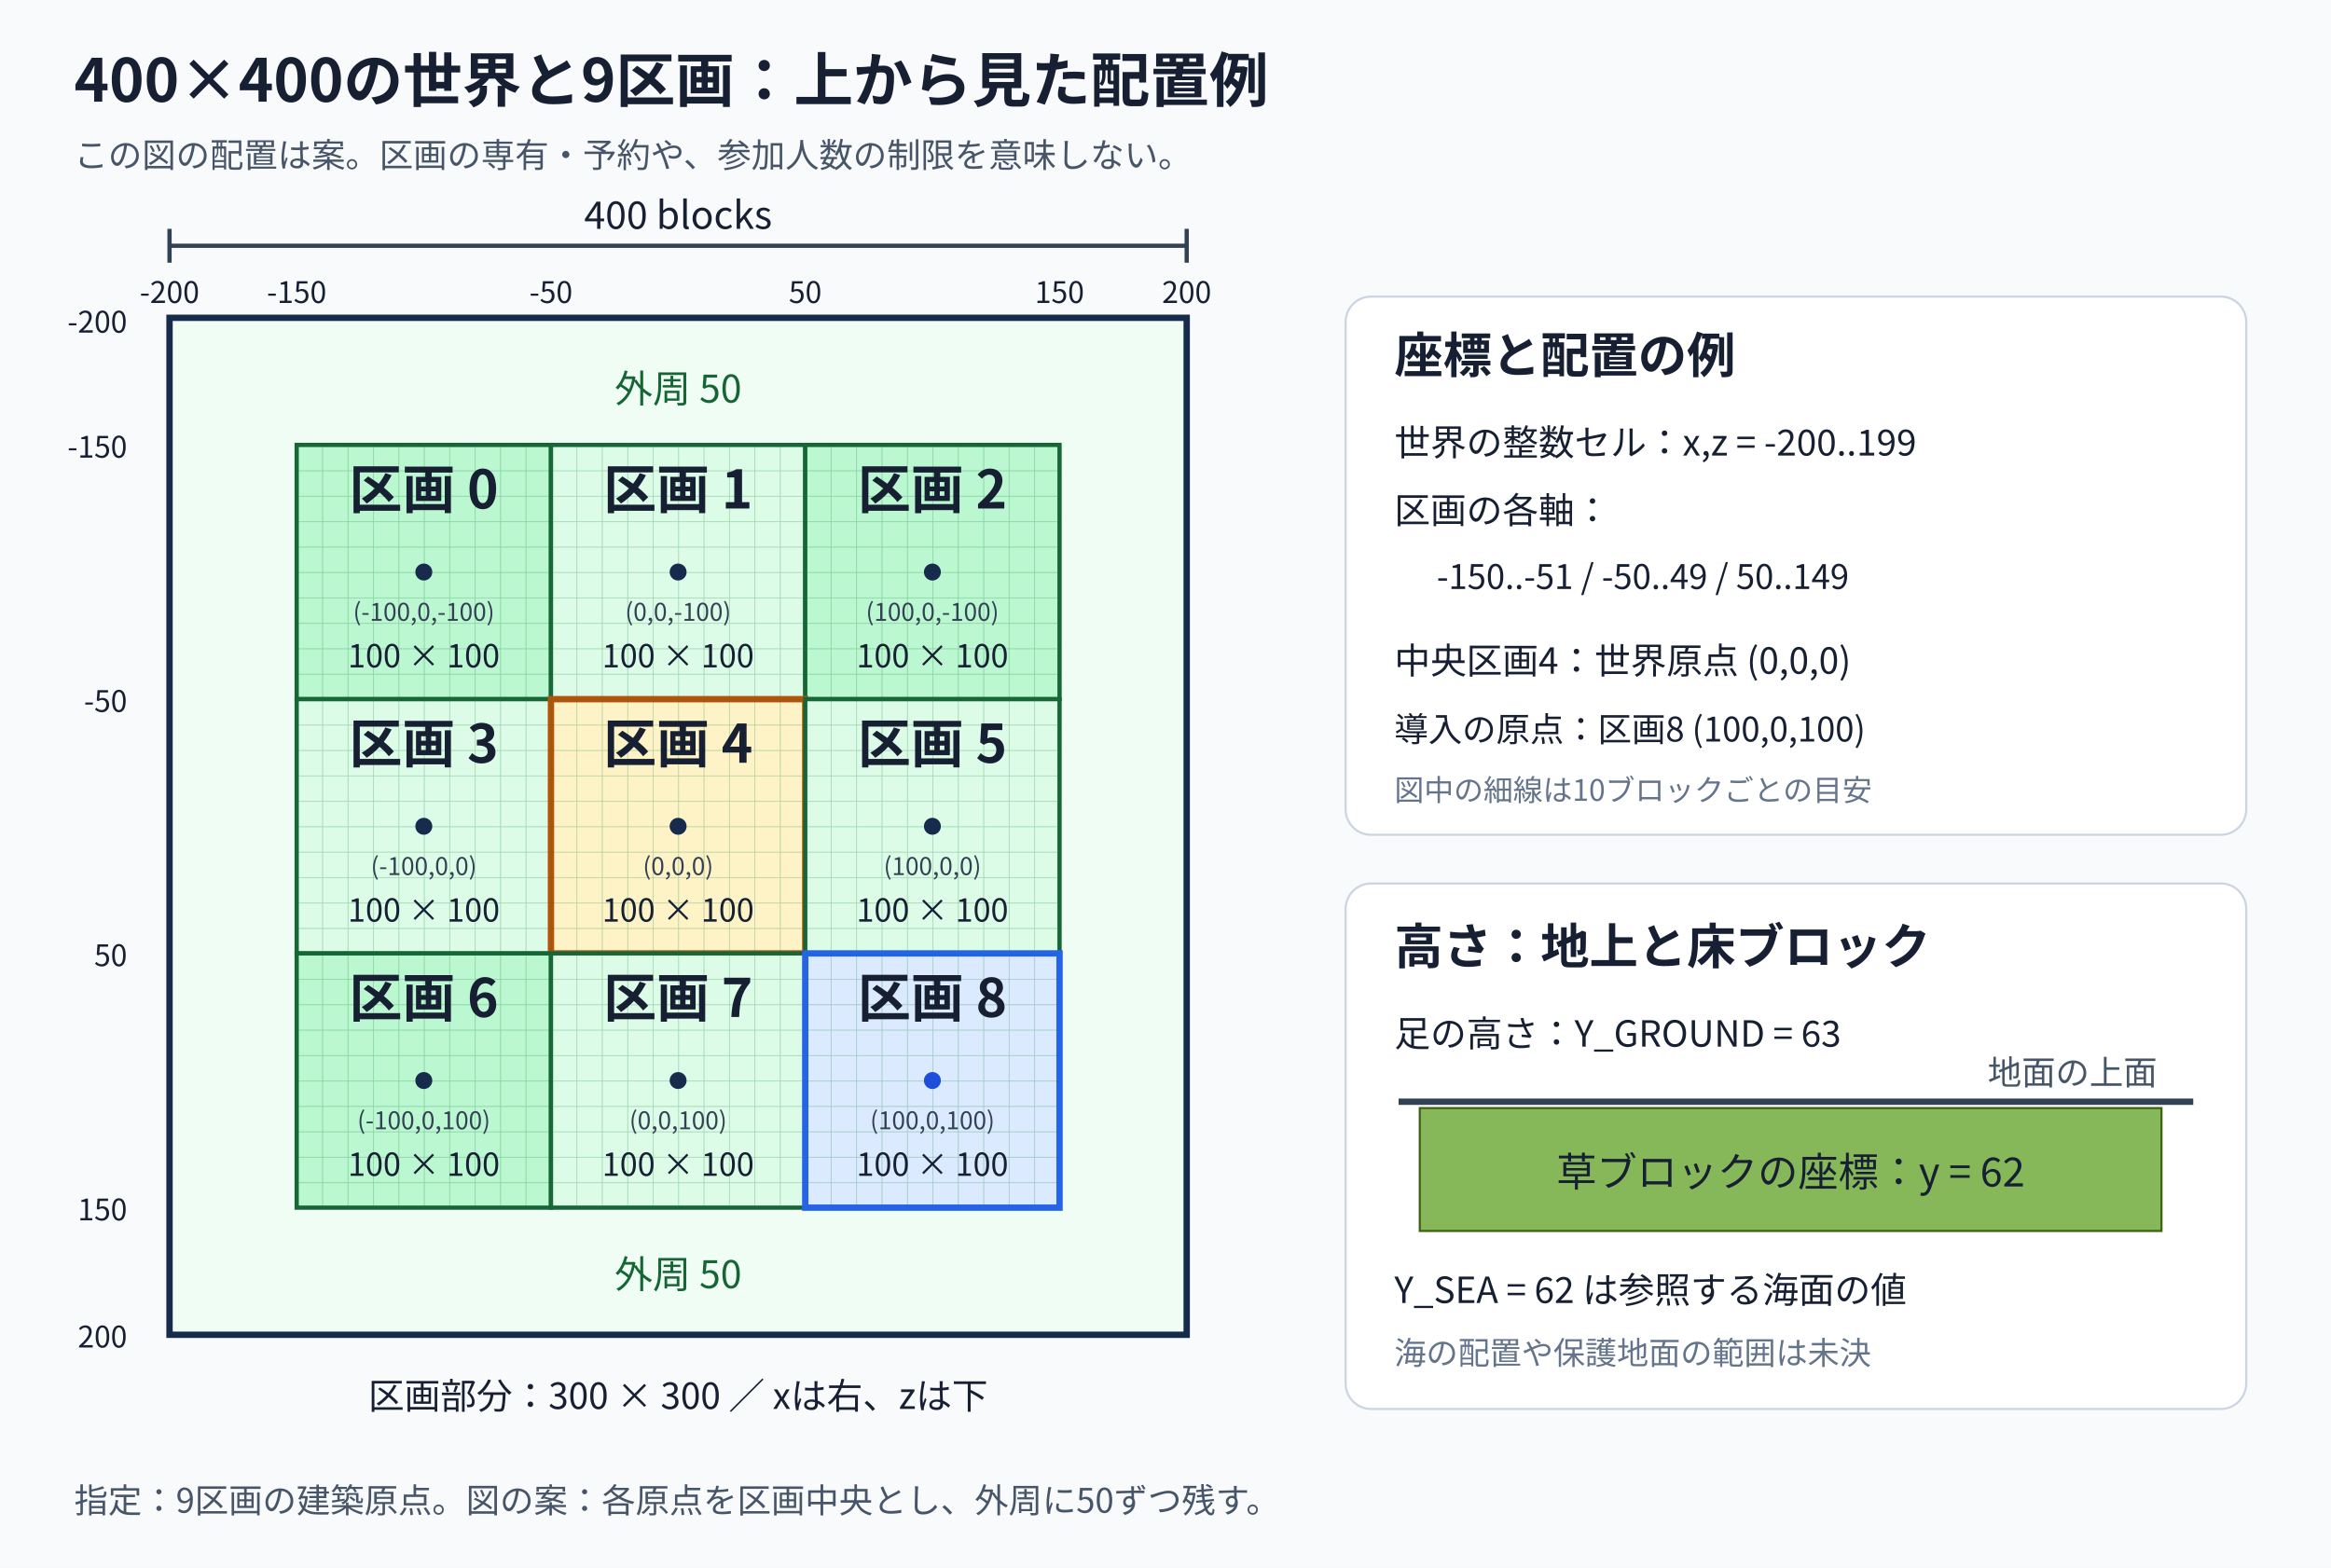
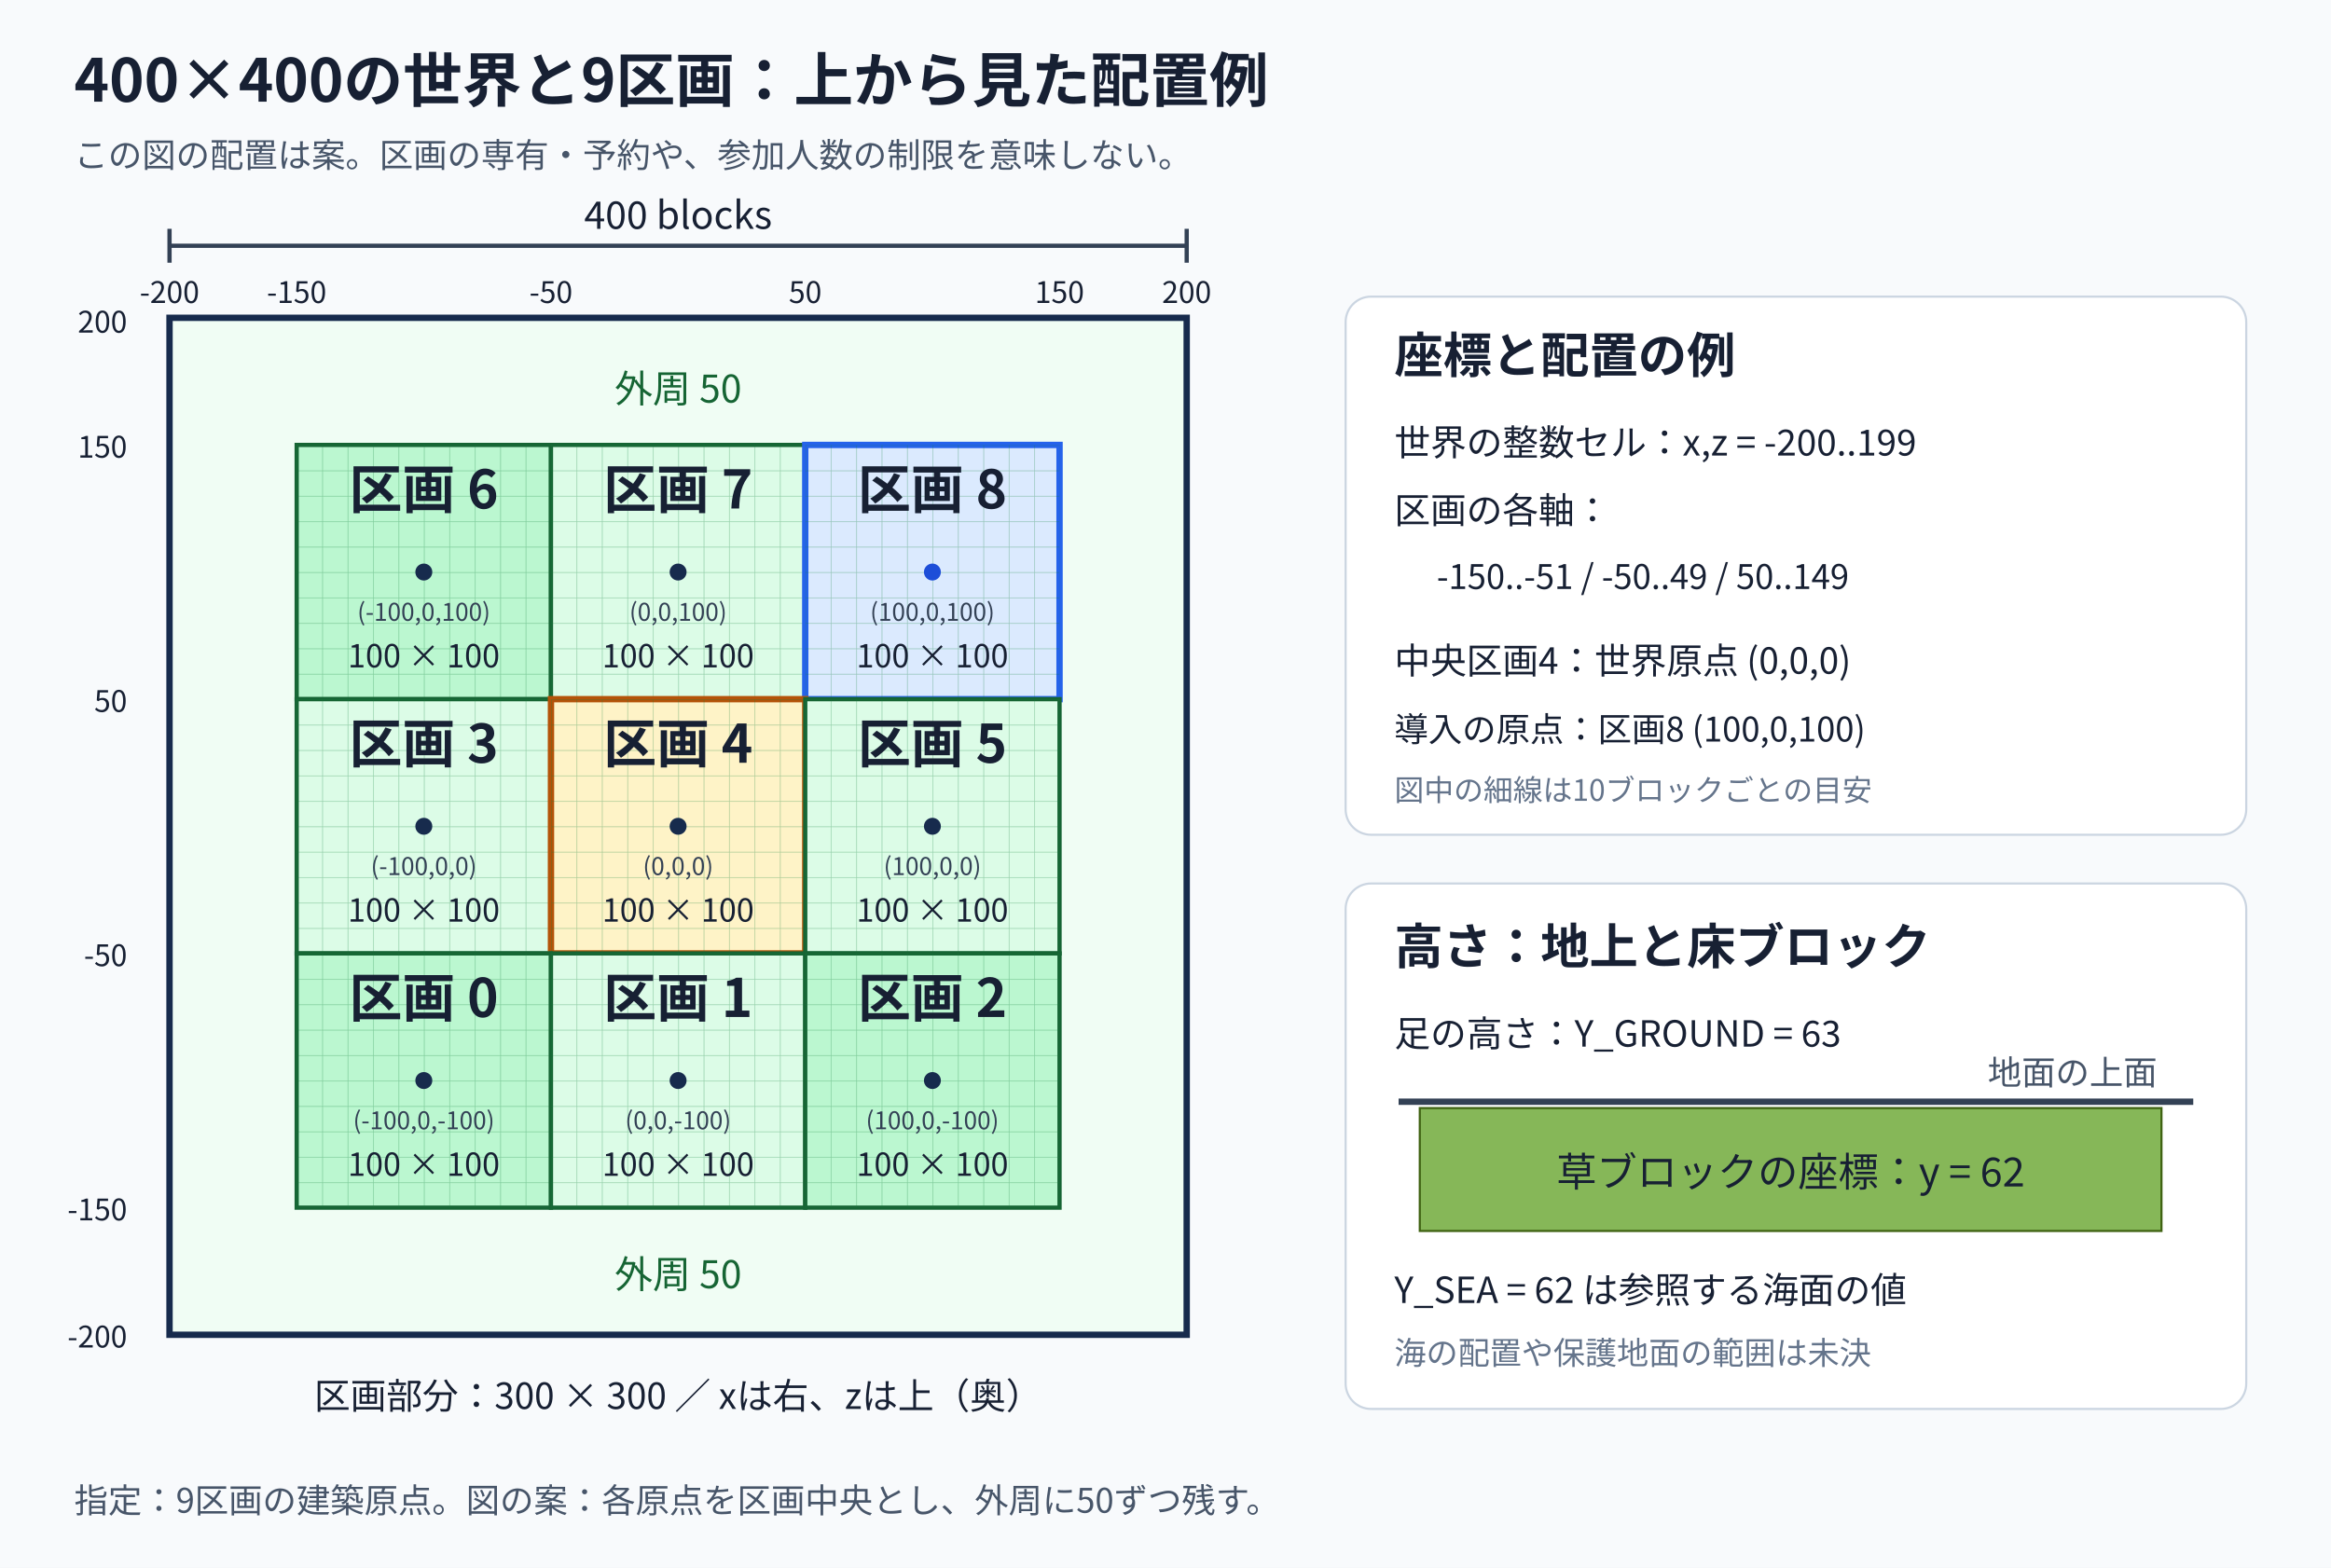
<svg xmlns="http://www.w3.org/2000/svg" width="1100" height="740" viewBox="0 0 1100 740" role="img" aria-labelledby="title description">
  <defs>
    <pattern id="grid" patternUnits="userSpaceOnUse" width="12" height="12" x="140" y="210">
      <path d="M12 0 H0 V12" fill="none" stroke="#15803d" stroke-width=".6" />
    </pattern>
  </defs>
  <rect width="1100" height="740" fill="#f8fafc" />
  <g font-family="Noto Sans CJK JP, sans-serif" fill="#172033">
    <text x="35" y="48" font-size="28" font-weight="700">400×400の世界と9区画：上から見た配置例</text>
    <text x="35" y="79" font-size="16" fill="#475569">この図の配置は案。区画の専有・予約や、参加人数の制限を意味しない。</text>
    <path d="M80 116 H560 M80 108 V124 M560 108 V124" fill="none" stroke="#334155" stroke-width="2" />
    <text x="320" y="108" text-anchor="middle" font-size="18">400 blocks</text>
    <rect x="80" y="150" width="480" height="480" fill="#f0fdf4" stroke="#172b4d" stroke-width="3" />
    <rect x="140" y="210" width="120" height="120" fill="#bbf7d0" stroke="#166534" stroke-width="2" />
    <rect x="140" y="210" width="120" height="120" fill="url(#grid)" opacity=".35" />
-     <text x="200" y="240" text-anchor="middle" font-size="25" font-weight="700">区画 0</text>
+     <text x="200" y="240" text-anchor="middle" font-size="25" font-weight="700">区画 6</text>
    <text x="200" y="315" text-anchor="middle" font-size="15">100 × 100</text>
    <rect x="260" y="210" width="120" height="120" fill="#dcfce7" stroke="#166534" stroke-width="2" />
    <rect x="260" y="210" width="120" height="120" fill="url(#grid)" opacity=".35" />
-     <text x="320" y="240" text-anchor="middle" font-size="25" font-weight="700">区画 1</text>
+     <text x="320" y="240" text-anchor="middle" font-size="25" font-weight="700">区画 7</text>
    <text x="320" y="315" text-anchor="middle" font-size="15">100 × 100</text>
-     <rect x="380" y="210" width="120" height="120" fill="#bbf7d0" stroke="#166534" stroke-width="2" />
+     <rect x="380" y="210" width="120" height="120" fill="#dbeafe" stroke="#2563eb" stroke-width="3" />
    <rect x="380" y="210" width="120" height="120" fill="url(#grid)" opacity=".35" />
-     <text x="440" y="240" text-anchor="middle" font-size="25" font-weight="700">区画 2</text>
+     <text x="440" y="240" text-anchor="middle" font-size="25" font-weight="700">区画 8</text>
    <text x="440" y="315" text-anchor="middle" font-size="15">100 × 100</text>
    <rect x="140" y="330" width="120" height="120" fill="#dcfce7" stroke="#166534" stroke-width="2" />
    <rect x="140" y="330" width="120" height="120" fill="url(#grid)" opacity=".35" />
    <text x="200" y="360" text-anchor="middle" font-size="25" font-weight="700">区画 3</text>
    <text x="200" y="435" text-anchor="middle" font-size="15">100 × 100</text>
    <rect x="260" y="330" width="120" height="120" fill="#fef3c7" stroke="#b45309" stroke-width="3" />
    <rect x="260" y="330" width="120" height="120" fill="url(#grid)" opacity=".35" />
    <text x="320" y="360" text-anchor="middle" font-size="25" font-weight="700">区画 4</text>
    <text x="320" y="435" text-anchor="middle" font-size="15">100 × 100</text>
    <rect x="380" y="330" width="120" height="120" fill="#dcfce7" stroke="#166534" stroke-width="2" />
    <rect x="380" y="330" width="120" height="120" fill="url(#grid)" opacity=".35" />
    <text x="440" y="360" text-anchor="middle" font-size="25" font-weight="700">区画 5</text>
    <text x="440" y="435" text-anchor="middle" font-size="15">100 × 100</text>
    <rect x="140" y="450" width="120" height="120" fill="#bbf7d0" stroke="#166534" stroke-width="2" />
    <rect x="140" y="450" width="120" height="120" fill="url(#grid)" opacity=".35" />
-     <text x="200" y="480" text-anchor="middle" font-size="25" font-weight="700">区画 6</text>
+     <text x="200" y="480" text-anchor="middle" font-size="25" font-weight="700">区画 0</text>
    <text x="200" y="555" text-anchor="middle" font-size="15">100 × 100</text>
    <rect x="260" y="450" width="120" height="120" fill="#dcfce7" stroke="#166534" stroke-width="2" />
    <rect x="260" y="450" width="120" height="120" fill="url(#grid)" opacity=".35" />
-     <text x="320" y="480" text-anchor="middle" font-size="25" font-weight="700">区画 7</text>
+     <text x="320" y="480" text-anchor="middle" font-size="25" font-weight="700">区画 1</text>
    <text x="320" y="555" text-anchor="middle" font-size="15">100 × 100</text>
-     <rect x="380" y="450" width="120" height="120" fill="#dbeafe" stroke="#2563eb" stroke-width="3" />
+     <rect x="380" y="450" width="120" height="120" fill="#bbf7d0" stroke="#166534" stroke-width="2" />
    <rect x="380" y="450" width="120" height="120" fill="url(#grid)" opacity=".35" />
-     <text x="440" y="480" text-anchor="middle" font-size="25" font-weight="700">区画 8</text>
+     <text x="440" y="480" text-anchor="middle" font-size="25" font-weight="700">区画 2</text>
    <text x="440" y="555" text-anchor="middle" font-size="15">100 × 100</text>
    <text x="80" y="143" text-anchor="middle" font-size="14">-200</text>
    <text x="140" y="143" text-anchor="middle" font-size="14">-150</text>
    <text x="260" y="143" text-anchor="middle" font-size="14">-50</text>
    <text x="380" y="143" text-anchor="middle" font-size="14">50</text>
    <text x="500" y="143" text-anchor="middle" font-size="14">150</text>
    <text x="560" y="143" text-anchor="middle" font-size="14">200</text>
-     <text x="60" y="157" text-anchor="end" font-size="14">-200</text>
-     <text x="60" y="216" text-anchor="end" font-size="14">-150</text>
-     <text x="60" y="336" text-anchor="end" font-size="14">-50</text>
-     <text x="60" y="456" text-anchor="end" font-size="14">50</text>
-     <text x="60" y="576" text-anchor="end" font-size="14">150</text>
-     <text x="60" y="636" text-anchor="end" font-size="14">200</text>
+     <text x="60" y="157" text-anchor="end" font-size="14">200</text>
+     <text x="60" y="216" text-anchor="end" font-size="14">150</text>
+     <text x="60" y="336" text-anchor="end" font-size="14">50</text>
+     <text x="60" y="456" text-anchor="end" font-size="14">-50</text>
+     <text x="60" y="576" text-anchor="end" font-size="14">-150</text>
+     <text x="60" y="636" text-anchor="end" font-size="14">-200</text>
    <text x="320" y="190" text-anchor="middle" font-size="18" fill="#166534">外周 50</text>
    <text x="320" y="608" text-anchor="middle" font-size="18" fill="#166534">外周 50</text>
-     <text x="320" y="665" text-anchor="middle" font-size="17">区画部分：300 × 300 ／ xは右、zは下</text>
+     <text x="320" y="665" text-anchor="middle" font-size="17">区画部分：300 × 300 ／ xは右、zは上（奥）</text>
    <rect x="635" y="140" width="425" height="254" rx="12" fill="#ffffff" stroke="#cbd5e1" />
    <text x="658" y="176" font-size="23" font-weight="700">座標と配置の例</text>
    <text x="658" y="215" font-size="17">世界の整数セル：x,z = -200..199</text>
    <text x="658" y="247" font-size="17">区画の各軸：</text>
    <text x="678" y="278" font-size="16">-150..-51 / -50..49 / 50..149</text>
    <text x="658" y="318" font-size="17">中央区画4：世界原点 (0,0,0)</text>
    <text x="658" y="350" font-size="16">導入の原点：区画8 (100,0,100)</text>
    <text x="658" y="378" font-size="14" fill="#64748b">図中の細線は10ブロックごとの目安</text>
    <rect x="635" y="417" width="425" height="248" rx="12" fill="#ffffff" stroke="#cbd5e1" />
    <text x="658" y="455" font-size="23" font-weight="700">高さ：地上と床ブロック</text>
    <text x="658" y="494" font-size="17">足の高さ：Y_GROUND = 63</text>
    <path d="M660 520 H1035" stroke="#334155" stroke-width="3" />
    <text x="1018" y="512" text-anchor="end" font-size="16" fill="#475569">地面の上面</text>
    <rect x="670" y="523" width="350" height="58" fill="#86b758" stroke="#3f6212" />
    <text x="845" y="560" text-anchor="middle" font-size="19">草ブロックの座標：y = 62</text>
    <text x="658" y="615" font-size="17">Y_SEA = 62 は参照する海面の値</text>
    <text x="658" y="644" font-size="15" fill="#64748b">海の配置や保護地面の範囲は未決</text>
    <text x="35" y="714" font-size="16" fill="#475569">指定：9区画の建築原点。図の案：各原点を区画中央とし、外周に50ずつ残す。</text>
    <circle cx="200" cy="270" r="4" fill="#172b4d" />
-     <text x="200" y="293" text-anchor="middle" font-size="11.5" fill="#334155">(-100,0,-100)</text>
+     <text x="200" y="293" text-anchor="middle" font-size="11.5" fill="#334155">(-100,0,100)</text>
    <circle cx="320" cy="270" r="4" fill="#172b4d" />
-     <text x="320" y="293" text-anchor="middle" font-size="11.5" fill="#334155">(0,0,-100)</text>
-     <circle cx="440" cy="270" r="4" fill="#172b4d" />
-     <text x="440" y="293" text-anchor="middle" font-size="11.5" fill="#334155">(100,0,-100)</text>
+     <text x="320" y="293" text-anchor="middle" font-size="11.5" fill="#334155">(0,0,100)</text>
+     <circle cx="440" cy="270" r="4" fill="#1d4ed8" />
+     <text x="440" y="293" text-anchor="middle" font-size="11.5" fill="#334155">(100,0,100)</text>
    <circle cx="200" cy="390" r="4" fill="#172b4d" />
    <text x="200" y="413" text-anchor="middle" font-size="11.5" fill="#334155">(-100,0,0)</text>
    <circle cx="320" cy="390" r="4" fill="#172b4d" />
    <text x="320" y="413" text-anchor="middle" font-size="11.5" fill="#334155">(0,0,0)</text>
    <circle cx="440" cy="390" r="4" fill="#172b4d" />
    <text x="440" y="413" text-anchor="middle" font-size="11.5" fill="#334155">(100,0,0)</text>
    <circle cx="200" cy="510" r="4" fill="#172b4d" />
-     <text x="200" y="533" text-anchor="middle" font-size="11.5" fill="#334155">(-100,0,100)</text>
+     <text x="200" y="533" text-anchor="middle" font-size="11.5" fill="#334155">(-100,0,-100)</text>
    <circle cx="320" cy="510" r="4" fill="#172b4d" />
-     <text x="320" y="533" text-anchor="middle" font-size="11.5" fill="#334155">(0,0,100)</text>
-     <circle cx="440" cy="510" r="4" fill="#1d4ed8" />
-     <text x="440" y="533" text-anchor="middle" font-size="11.5" fill="#334155">(100,0,100)</text>
+     <text x="320" y="533" text-anchor="middle" font-size="11.5" fill="#334155">(0,0,-100)</text>
+     <circle cx="440" cy="510" r="4" fill="#172b4d" />
+     <text x="440" y="533" text-anchor="middle" font-size="11.5" fill="#334155">(100,0,-100)</text>
  </g>
</svg>
